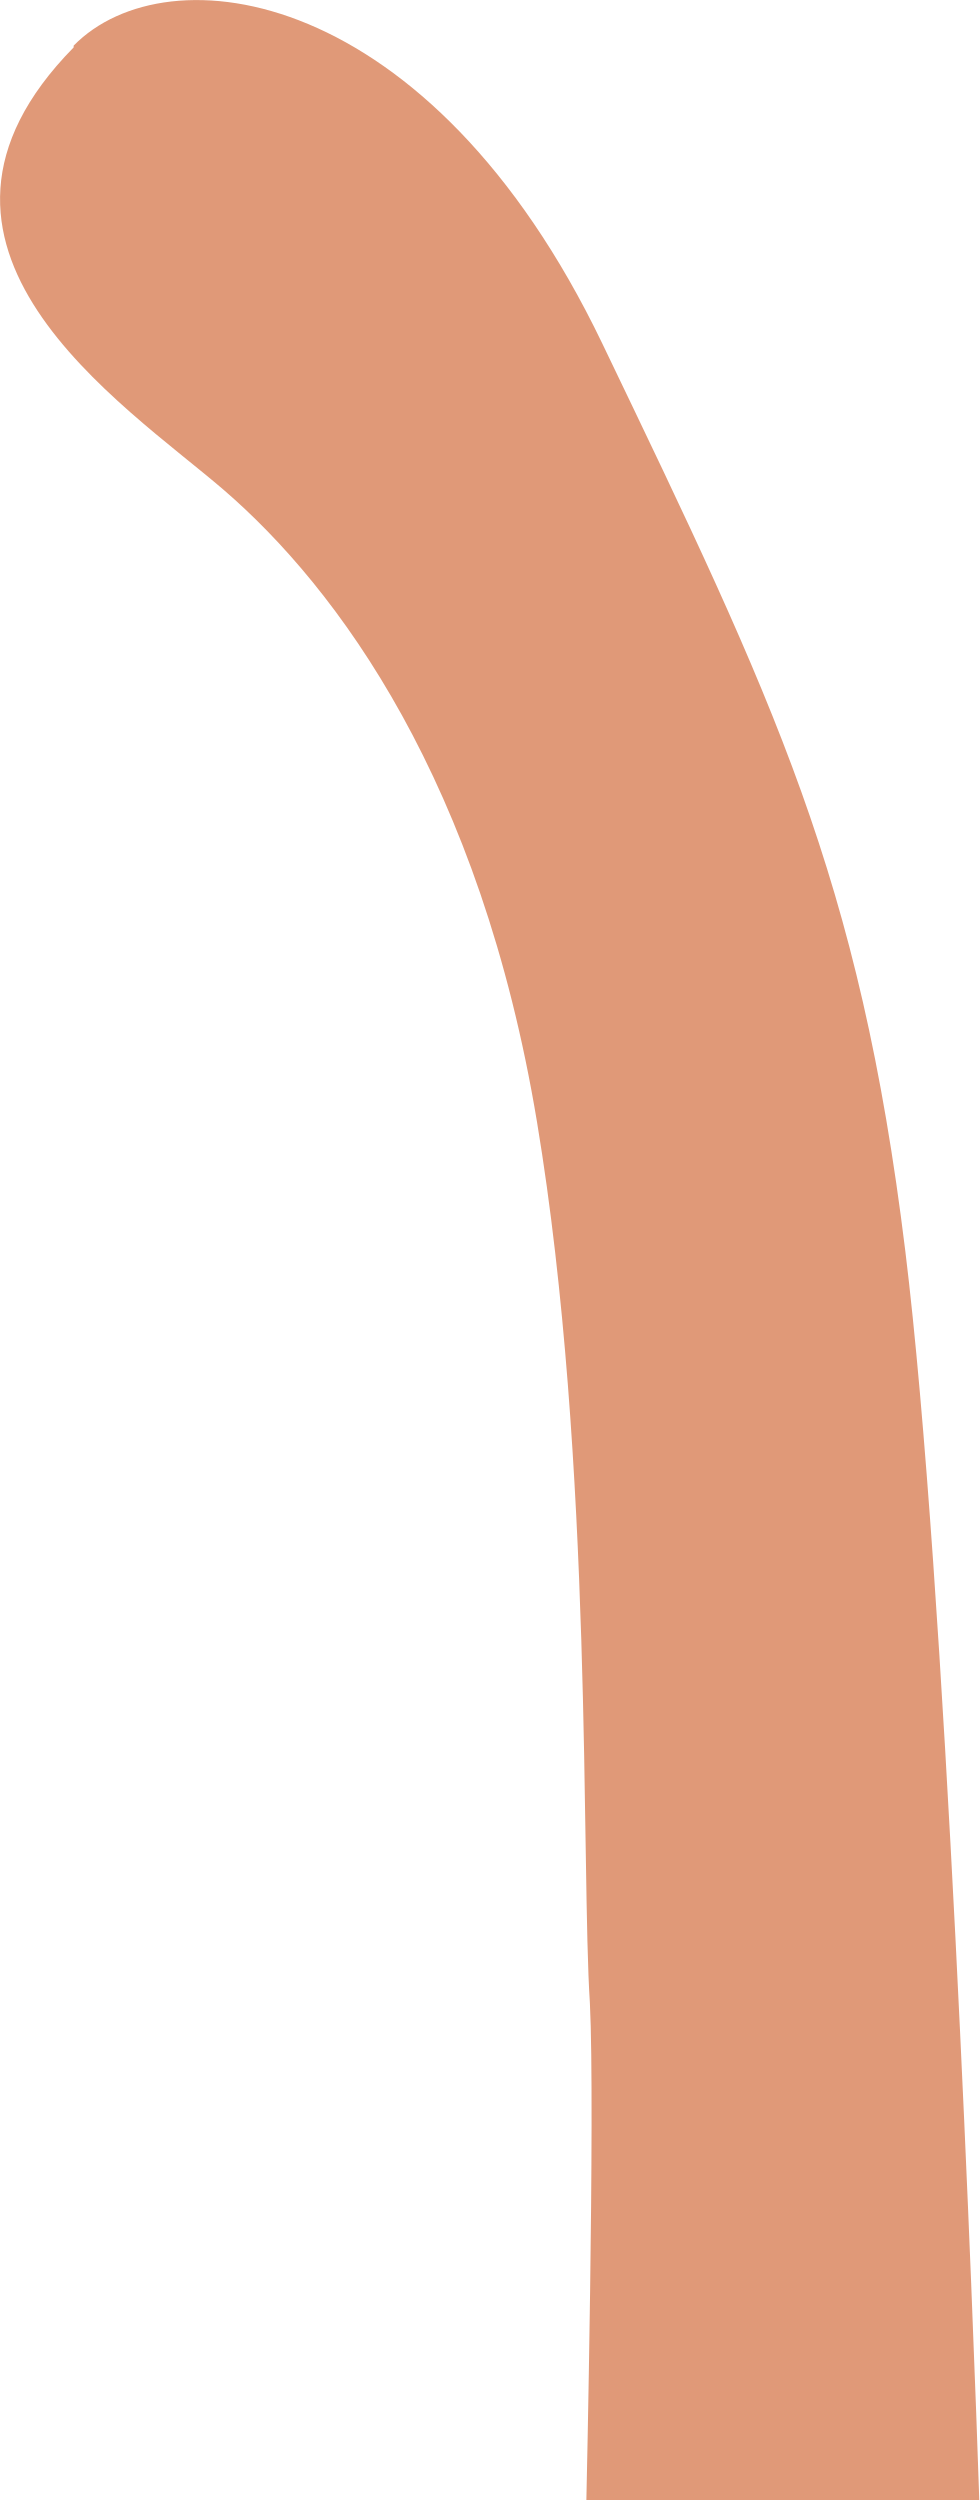
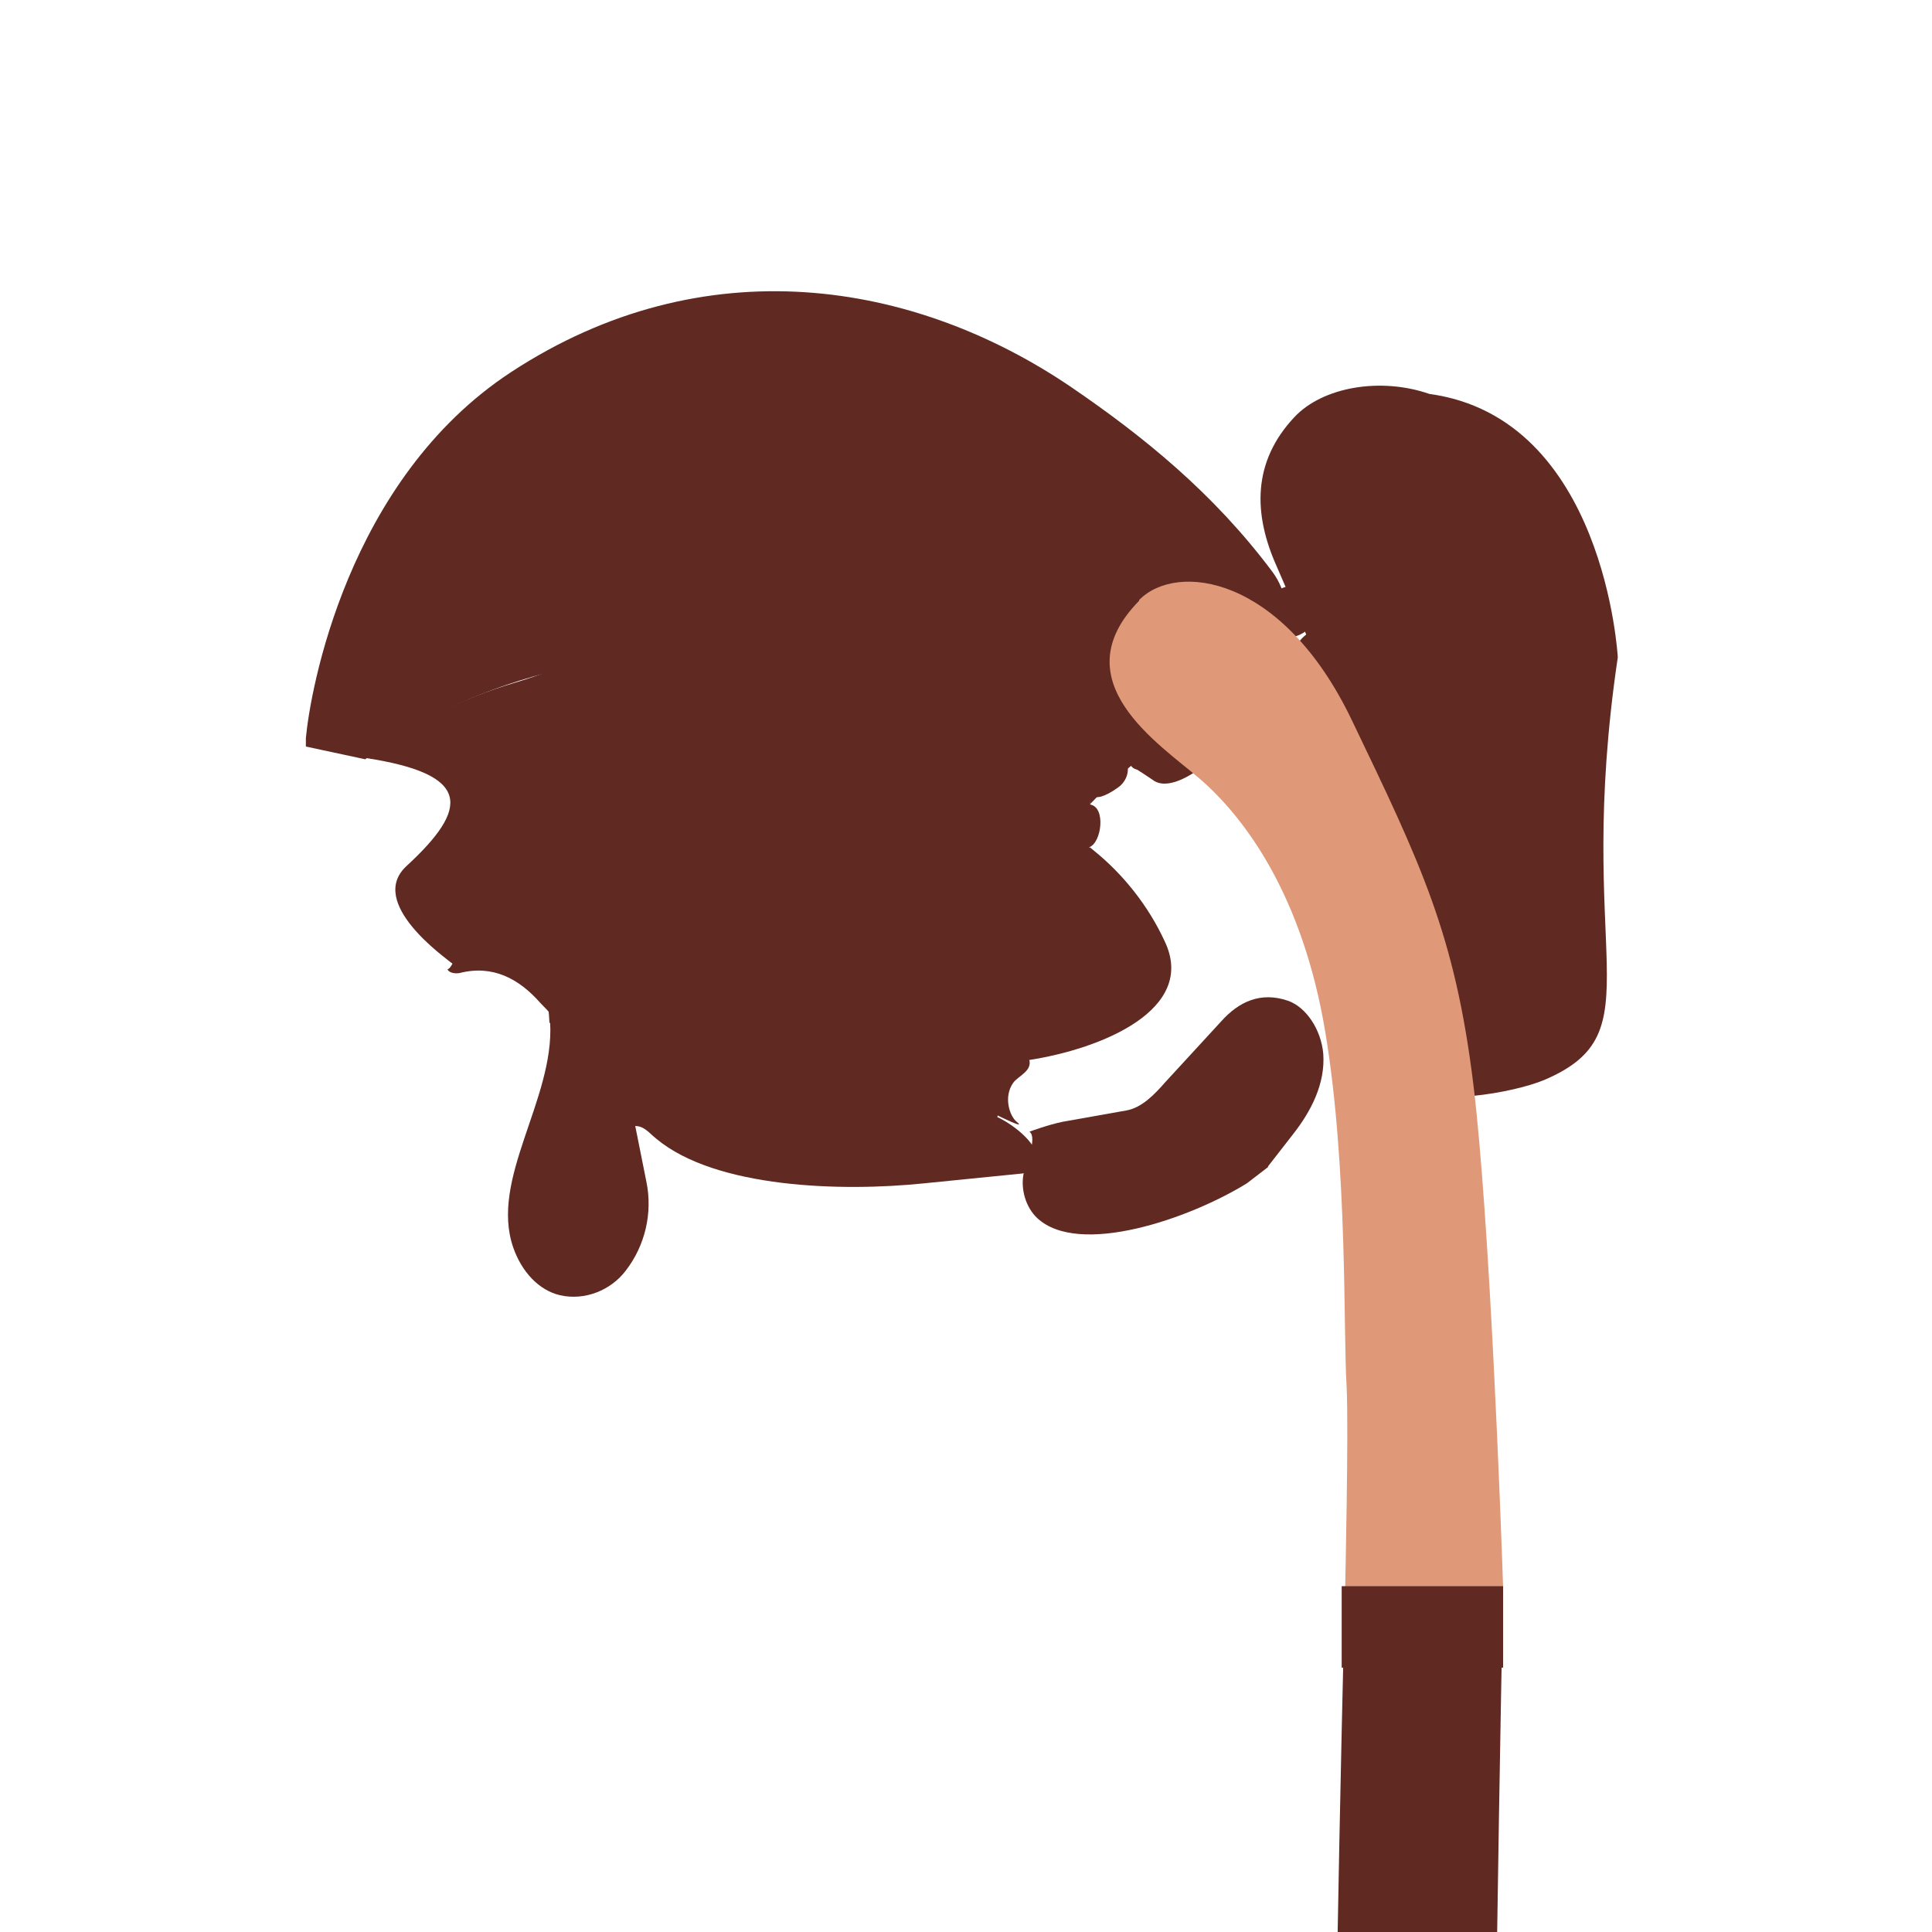
- <svg xmlns="http://www.w3.org/2000/svg" id="Layer_2" data-name="Layer 2" viewBox="0 0 55.58 141.89">
+ <svg xmlns="http://www.w3.org/2000/svg" id="Layer_2" data-name="Layer 2" viewBox="0 0 512 512">
  <defs>
    <style>
-       .cls-1 {
+       .cls-1, .cls-2 {
+         fill: #602922;
+       }
+ 
+       .cls-2 {
+         isolation: isolate;
+       }
+ 
+       .cls-3 {
        fill: #e09978;
      }
    </style>
  </defs>
-   <g id="Layer_1-2" data-name="Layer 1">
-     <path id="Pharynx" class="cls-1" d="M4.18,2.59C9.48-2.81,24.38-.91,34.18,19.49c9.8,20.4,14.6,30.3,17.2,51.5,2.3,18.7,3.9,61.8,4.2,70.9h-22.3s.5-22.2.2-28.2c-.5-7.6.2-30.7-3-50s-11.3-30.3-17.8-35.9C6.98,22.89-6.92,13.99,4.18,2.69h0v-.1Z" />
+   <g id="Parotid_Gland" data-name="Parotid Gland">
+     <g id="_01Parotid_Gland" data-name="01Parotid Gland">
+       <path id="LowerSaliva-2" class="cls-1" d="M428.73,174.2c-11.82,79.74,10.51,99.25-19.51,112.01-8.07,3.38-30.02,7.32-37.53,1.69-3-2.25-15.2-15.57-20.08-12.38,0,0,.75-11.63,2.44-19.7l8.82-35.84c2.06-8.82-1.88-18.57-5.63-26.27l-18.95-43.72c-6.19-13.88-6.38-27.58,4.69-39.4,7.51-8.07,22.89-10.69,35.84-6.19,46.53,6.38,49.91,69.8,49.91,69.8h0Z" />
+     </g>
+     <g id="SalivaGlands">
+       <ellipse class="cls-1" cx="353.84" cy="119.22" rx="5.44" ry="8.63" transform="translate(-16.94 163.3) rotate(-25.4)" />
+       <ellipse class="cls-1" cx="366.87" cy="119.73" rx="7.88" ry="6.57" transform="translate(193.03 464.26) rotate(-81.3)" />
+       <circle class="cls-1" cx="349.55" cy="136.11" r="7.51" />
+       <path class="cls-1" d="M356.68,139.11c1.13-4.88.94-11.45,5.07-11.82s9.38,6.38,9.76,10.51c.38,4.13-2.63,7.69-6.75,8.07s-9.01-2.81-8.07-6.75h0Z" />
+       <path class="cls-1" d="M353.49,145.68c4.69.56,9.01,0,9.76,2.81.75,2.81-2.25,6.19-6.94,7.51s-9.01,0-9.76-2.81c-.75-2.81-.75-8.63,6.94-7.51Z" />
+       <circle class="cls-1" cx="371.32" cy="129.92" r="4.5" />
+       <ellipse class="cls-1" cx="378.81" cy="142.62" rx="5.44" ry="8.63" transform="translate(-10.61 32.2) rotate(-4.8)" />
+       <ellipse class="cls-1" cx="347.65" cy="174.9" rx="8.63" ry="5.44" transform="translate(41.79 415.53) rotate(-64.9)" />
+       <ellipse class="cls-1" cx="341.95" cy="162.1" rx="7.88" ry="6.57" transform="translate(-34.77 197.96) rotate(-30.8)" />
+       <circle class="cls-1" cx="387.08" cy="121.85" r="7.51" />
+       <path class="cls-1" d="M375.63,127.85c-2.06-2.44-2.25-4.69-1.88-6,2.06-5.44,4.88-2.81,5.63,2.81.38,3.19,3,5.25,1.88,6s-3.56-.38-5.63-2.81Z" />
+       <ellipse class="cls-1" cx="414.26" cy="194.17" rx="6.57" ry="7.88" transform="translate(-38.12 262.48) rotate(-33.7)" />
+       <circle class="cls-1" cx="377.51" cy="166.88" r="7.51" />
+       <path class="cls-1" d="M384.45,180.2c.19,5.07,2.06,11.45-1.88,12.76s-10.69-3.75-12.2-7.69c-1.5-3.75.56-8.07,4.32-9.57s9.38.38,9.57,4.5h.19Z" />
+       <path class="cls-1" d="M399.46,190.52c-4.69.56-10.88,0-12.38-2.63-1.5-2.63.56-6.57,4.69-9.19s15.76-1.5,17.45.94c1.69,2.44-2.06,9.76-9.76,10.69h0v.19Z" />
+       <path class="cls-1" d="M358.74,212.29c-2.06-1.5-2.44-4.32-1.13-6.19s13.32-5.44,15.39-4.13-6.57,7.32-8.07,9.19-4.32,2.44-6.19,1.13h0Z" />
+       <ellipse class="cls-1" cx="358.33" cy="165.72" rx="5.44" ry="8.63" transform="translate(-34.95 131.18) rotate(-19.8)" />
+       <ellipse class="cls-1" cx="391.07" cy="171.75" rx="8.63" ry="5.44" transform="translate(29.6 399.29) rotate(-55.9)" />
+       <ellipse class="cls-1" cx="369.07" cy="155.03" rx="7.88" ry="6.57" transform="translate(.62 311.54) rotate(-45.8)" />
+       <circle class="cls-1" cx="368.88" cy="218.29" r="7.51" />
+       <path class="cls-1" d="M406.4,201.78c-.75-2.63,9.01-.56,11.63,3.19s3.75,9.01,1.13,9.94c-4.69,1.69-9.94-3.94-12.76-13.13h0Z" />
+       <ellipse class="cls-1" cx="398.5" cy="273.35" rx="7.32" ry="5.82" transform="translate(14.36 566.54) rotate(-71.8)" />
+       <path class="cls-1" d="M404.15,262.76c-1.69-3.38-.38-7.51,2.81-9.38,3.19-1.88,7.32-.56,9.01,2.81s.38,7.51-2.81,9.38c-3.19,1.88-7.32.56-9.01-2.81Z" />
+       <path class="cls-1" d="M403.77,252.62c-1.88,4.32-3,10.32-6.57,9.94s-6.94-7.51-6.57-11.26,3.75-6.57,7.32-6.19,7.32,4.13,5.82,7.51h0Z" />
+       <path class="cls-1" d="M409.59,245.5c-4.13-1.5-7.88-1.5-8.07-4.32-.19-2.81,3.19-5.25,7.32-5.82,4.13-.56,7.88,1.5,8.07,4.32.19,2.81-.94,7.88-7.32,5.82Z" />
+       <path class="cls-1" d="M380.13,265.57c-.94-2.06-.38-4.5,1.69-5.63,1.88-1.13,4.32-.38,5.44,1.69,1.13,2.06.38,4.5-1.69,5.63-2.06,1.13-4.32.38-5.44-1.69Z" />
+       <ellipse class="cls-1" cx="381.59" cy="242.04" rx="8.07" ry="4.69" transform="translate(-32.77 422.32) rotate(-55.9)" />
+       <ellipse class="cls-1" cx="365.44" cy="177.56" rx="8.07" ry="4.88" transform="translate(13.53 380.62) rotate(-55.9)" />
+       <ellipse class="cls-1" cx="385.16" cy="253.32" rx="5.82" ry="4.88" transform="translate(-73.02 202.47) rotate(-27)" />
+       <path class="cls-1" d="M404.15,208.53c3.56-1.13,6,4.32,9.19,6.57,7.51,5.07-3,6.38-6.57,7.51s-7.13-.94-8.26-4.5c-1.13-3.56,2.06-8.44,5.63-9.57Z" />
+       <path class="cls-1" d="M415.6,272.51c-.94,2.81-3.56,3.75-5.63,3.75-8.82,0-8.26-3.56-1.88-6.19,3.56-1.5,3.56-4.5,5.63-3.75s3,3.38,1.88,6.19Z" />
+       <path class="cls-1" d="M397.4,220.92c2.44,2.81,2.25,7.13-.38,9.76s-6.94,2.63-9.38-.19-2.25-7.13.38-9.76c2.63-2.63,6.94-2.63,9.38.19Z" />
+       <path class="cls-1" d="M386.7,264.26c.38-2.81,0-6.19,2.25-6.57,2.25-.38,5.07,3,5.25,5.25.38,2.25-1.13,4.32-3.19,4.69-2.06.38-4.69-1.13-4.32-3.38h0Z" />
+       <path class="cls-1" d="M377.32,204.03c4.32.19,8.07-.75,9.01,1.88s-1.69,6-5.82,7.51c-4.13,1.5-8.07.75-9.01-1.88-.94-2.63-1.13-7.88,5.82-7.51Z" />
+       <ellipse class="cls-1" cx="412.76" cy="228.78" rx="7.32" ry="4.88" transform="translate(8.25 471.85) rotate(-60)" />
+       <ellipse class="cls-1" cx="382.2" cy="221.48" rx="8.07" ry="4.88" transform="translate(41.38 502.51) rotate(-69.6)" />
+       <ellipse class="cls-1" cx="397.03" cy="239.69" rx="7.32" ry="6" transform="translate(-58.55 326.44) rotate(-41.9)" />
+       <path class="cls-1" d="M405.46,136.86c4.88,1.69,11.26,2.06,11.26,6.19s-7.32,8.63-11.45,8.63-7.32-3.38-7.32-7.51,3.56-8.63,7.51-7.32h0Z" />
+       <path class="cls-1" d="M405.84,130.86c-3,3.75-4.69,7.69-7.69,6.75-2.81-.75-4.13-5.25-2.81-9.94,1.31-4.69,4.69-6,7.69-6.75,3.56-.94,7.69,3.94,2.81,9.94Z" />
+       <path class="cls-1" d="M388.76,163.88c-2.44.38-4.69-1.5-5.07-3.94s1.5-4.69,3.94-5.07,12.57-3.19,11.82,5.07c-.38,3.38-8.26,3.56-10.69,3.94h0Z" />
+       <ellipse class="cls-1" cx="417.27" cy="178.51" rx="5.44" ry="8.63" transform="translate(66.76 466.81) rotate(-62.6)" />
+       <path class="cls-1" d="M386.7,147.55c3.75-2.25,6.94-1.88,8.63-.75,7.32,4.88,3.19,8.07-4.69,7.32-4.5-.38-7.51,2.44-8.63.75s.94-5.07,4.69-7.32Z" />
+       <ellipse class="cls-1" cx="389.84" cy="137.2" rx="6.57" ry="7.88" transform="translate(-21.33 95.51) rotate(-13.6)" />
+       <circle class="cls-1" cx="324.6" cy="175.7" r="4.5" />
+       <path class="cls-1" d="M288.01,189.77c2.06-2.06,5.82-2.81,7.69-.75,1.88,2.06,1.69,5.44-.38,7.51-2.06,2.06-4.5,1.13-7.13,0-5.25-2.44-2.44-4.69-.38-6.75h.19Z" />
+       <path class="cls-1" d="M363.81,184.89c2.25-1.5,6,0,8.44,3.75,2.44,3.75,2.81,7.88.56,9.57-2.25,1.5-11.26-11.82-9.01-13.32h0Z" />
+       <ellipse class="cls-1" cx="418.11" cy="165.37" rx="5.25" ry="4.69" transform="translate(236.82 576.82) rotate(-87.8)" />
+       <path class="cls-1" d="M358.18,181.89c2.44,2.81,2.25,7.13-.38,9.76-2.63,2.63-6.94,2.63-9.38-.19s-2.25-7.13.38-9.76c2.63-2.63,6.94-2.63,9.38.19Z" />
+       <path class="cls-1" d="M403.59,166.32c4.32,0,7.88-1.5,9.01.94s-1.13,6.19-5.07,8.07-7.88,1.5-9.01-.94-1.88-7.69,5.07-8.07Z" />
+       <path class="cls-1" d="M403.21,153.93c3.75-1.5,7.69-3.75,10.13-2.63s2.63,5.07.75,8.63c-1.88,3.56-5.44,5.44-7.88,4.13s-9.01-7.69-3-10.32h0v.19Z" />
+       <ellipse class="cls-1" cx="336.19" cy="179.05" rx="8.07" ry="4.88" transform="translate(51.18 431.74) rotate(-69.6)" />
+       <ellipse class="cls-1" cx="315.06" cy="183.68" rx="5.82" ry="7.32" transform="translate(37.16 419.84) rotate(-70.6)" />
+       <path class="cls-1" d="M389.33,205.53c3.38-1.69,7.51-.19,9.38,3,1.88,3.19.38,7.32-3,8.82-3.38,1.5-7.51.19-9.38-3s-.38-7.32,3-8.82Z" />
+       <path class="cls-1" d="M308.46,201.22c-3.19,1.31-6.57,3.94-8.44,2.06-1.69-1.88,0-7.32,2.06-9.19,2.06-1.88,5.25-1.69,6.94.38s1.88,5.63-.75,6.75h.19Z" />
+       <path class="cls-1" d="M321.6,188.08c1.5-3.94,1.69-7.88,4.5-8.07,2.81,0,5.25,3.19,5.63,7.51.38,4.32-1.69,7.88-4.5,8.07-2.81,0-7.88-1.13-5.63-7.51h0Z" />
+       <path class="cls-1" d="M291.01,177.57c2.06-.94,4.5,0,5.63,1.88,1.13,2.06.38,4.32-1.88,5.44-2.06.94-4.5,0-5.63-1.88-1.13-2.06-.38-4.32,1.88-5.44Z" />
+       <ellipse class="cls-1" cx="342.57" cy="194.29" rx="4.69" ry="8.07" transform="translate(-14.25 360.98) rotate(-54.6)" />
+       <ellipse class="cls-1" cx="300.94" cy="187.27" rx="4.88" ry="5.82" transform="translate(-51.51 149.65) rotate(-25.8)" />
+       <path class="cls-1" d="M298.7,202.34c.75,2.81-.75,5.25-2.44,6.38-7.13,5.07-8.82,1.88-5.25-3.94,1.88-3.19.38-5.63,2.44-6.38s4.5,1.13,5.25,3.94Z" />
+       <path class="cls-1" d="M402.46,206.09c-14.07-3.56-23.83-1.69-26.27-4.32-2.63-2.81,9.94-11.82,17.26-10.32,3.56.75,8.26,0,10.88,2.81s1.88,12.76-1.69,11.82h-.19Z" />
+       <path class="cls-1" d="M300.77,178.7c1.31-2.44,2.06-5.82,4.13-5.63s3.75,4.5,3.38,6.57-2.44,3.75-4.5,3.38-4.13-2.44-3.19-4.5h.19v.19Z" />
+       <path class="cls-1" d="M362.87,201.97c-3.75,1.69-6.94,2.63-9.38,1.88-10.69-2.81.94-9.01,5.25-10.69,3.75-1.5,7.69-.94,8.82,1.31,1.13,2.25-.94,5.63-4.69,7.32h0v.19Z" />
+       <ellipse class="cls-1" cx="314.08" cy="193.53" rx="4.13" ry="5.07" transform="translate(-50.23 251.62) rotate(-40.7)" />
+     </g>
  </g>
+   <path id="Esophagus" class="cls-2" d="M398.33,420.55s-3.75,192.32-1.88,194,2.25,317.09,19.7,388.38c17.45,71.3,22.52,162.11,68.48,141.09,28.89-13.13-18.01,72.05-35.46,62.67-17.45-9.38-70.17-72.42-89.31-239.03-14.63-128.15-3.38-547.3-3.38-547.3h41.84v.19Z" />
+   <path id="UpperTube" class="cls-2" d="M81.06,197.84v-2.25c1.13-12.38,10.88-68.48,54.41-97,51.03-33.4,106.76-24.39,148.6,4.13,18.95,12.95,37.53,27.96,53.1,48.78,15.57,20.83-20.26,61.73-31.15,55.54-33.96-23.45-85.56-35.09-124.21-33.96-54.97,1.69-84.99,28.14-84.99,28.14l-15.76-3.38h0Z" />
+   <path class="cls-1" d="M95.69,166.32c4.5-10.51,12.57-27.58,22.89-26.64s4.13,16.51-2.63,23.45c-8.63,8.82-10.51,23.64-17.45,29.08-6.94,5.44-9.76-2.25-8.63-7.51s3-12.01,5.82-18.57h0v.19Z" />
+   <path class="cls-1" d="M132.47,125.79c-3.38-7.88,17.82-32.46,58.73-34.9,40.9-2.44,67.92,9.57,85.18,21.2,17.26,11.63,31.52,28.52,25.52,34.71-6,6.19-17.45,2.25-28.89-6.94-11.63-9.38-30.96-21.01-59.66-27.21-17.26-3.75-39.78,2.25-49.35,7.51-10.13,5.63-25.89,18.95-31.33,5.82h-.19v-.19Z" />
+   <path class="cls-1" d="M134.53,162.38c-5.07-9.38,16.7-27.96,38.09-30.96,30.96-4.5,44.84-1.5,67.55,5.25s41.84,18.76,40.71,29.46c-1.13,10.69-11.45,5.63-23.08-2.44-9.76-6.57-30.77-15.01-53.47-13.13-23.08,1.88-32.27,6.75-45.41,14.45-12.38,7.13-19.14,6.75-24.2-2.44h-.19v-.19Z" />
+   <path id="Pharynx" class="cls-3" d="M301.89,159c9.94-10.13,37.9-6.57,56.29,31.71,18.39,38.28,27.39,56.85,32.27,96.63,4.32,35.09,7.32,115.95,7.88,133.03h-41.84s.94-41.65.38-52.91c-.94-14.26.38-57.6-5.63-93.81-6-36.21-21.2-56.85-33.4-67.36-10.69-9.19-36.77-25.89-15.95-47.09h0v-.19Z" />
+   <path class="cls-1" d="M288.95,213.22c4.13.75,3,9.94-.19,11.26,0,0-25.14,21.95-29.27,70.17,6.38,0,22.7,12.57,11.63,16.32l-26.27,2.63c-21.76,2.25-55.16,1.31-70.92-11.82-1.88-1.5-3.19-3.38-5.63-3.38l-2.81-.38c-4.69-8.26-12.57-22.52-22.33-32.27-5.63-6.38-12.57-10.13-21.39-7.88-1.13.19-2.63,0-3.19-.94.75-.38.94-.94,1.31-1.5-.56-.94-.75-1.69-.38-2.63,7.13-2.25,12.38-10.32,15.76-15.76.94-5.63,18.01-17.45,18.95-18.2,9.94-6.94,28.14-16.7,39.03-21.2,31.33-13.13,69.05-11.82,95.69,10.88v4.69h0Z" />
+   <path class="cls-1" d="M292.51,181.7c3.38,7.13,8.07,11.63,13.51,16.51-8.82,6-17.07,14.82-17.07,14.82-.19-2.44-2.44-3.19-4.32-4.69-36.59-28.71-77.86-18.95-115.58,3.94l-16.51,8.63c-9.38,3.56-13.51,15.39-13.88,17.07-1.5,7.13-6.57,12.2-13.51,14.45l-5.44,2.81c-1.5-1.31-22.52-15.95-12.01-25.7,16.7-15.39,17.45-24.39-11.07-28.71,11.26-8.63,25.7-15.76,39.78-19.89,33.4-9.94,59.66-33.4,90.62-17.26,23.08,12.01,65.11,17.82,65.11,17.82h.38v.19Z" />
+   <path class="cls-1" d="M168.31,298.22l3,15.01c1.69,8.26-.38,16.89-5.44,23.45-3.94,5.25-10.88,8.07-17.45,6.57-5.63-1.31-10.13-6.19-12.38-12.57-6.38-18.2,10.88-39.21,9.76-59.66l11.82-1.88,10.69,29.08h0Z" />
+   <path class="cls-1" d="M157.61,269.14v10.32c0,1.88-1.13,2.63-2.81,3.19-2.81.94-4.32-8.63-9.19-11.63-.19-5.44-1.69-11.07-.94-16.89,1.13-2.25.19-5.82,3.38-9.01,4.13,7.69,7.88,15.76,9.57,24.02h0Z" />
+   <path class="cls-1" d="M140.54,220.54c-4.13,0-9.38-.19-13.13-2.63-5.63-3.56-5.82-10.51-2.25-16.14,6.57-10.51,17.26-17.07,29.27-20.83,33.21-10.32,74.86-10.51,108.07.56,2.44.75,7.13,3.38,6.19,6.38-3,8.82-37.15-12.57-83.31,10.51l-44.84,21.95h0v.19Z" />
+   <path class="cls-1" d="M150.86,233.11c0,4.13-2.25,8.63-5.07,12.76-2.44-3.56-4.13-6.94-5.07-10.88-1.13-4.69-1.69-9.94-.75-14.82.94-5.82,2.44-11.45,4.88-17.07,4.13.94,6.19,4.69,6,8.82v21.39h-.19.19v-.19Z" />
+   <path id="Oral_Cavity" data-name="Oral Cavity" class="cls-1" d="M288.76,224.48l1.13.94c7.69,6.19,14.45,14.63,18.76,24.02,8.63,18.01-16.51,28.52-36.21,31.52-27.21,3.94-47.84,2.44-47.84,2.44-31.15-1.13-46.72-24.95-66.04-29.83-4.32-1.13-6.57-4.88-7.13-8.63-.56-3.75,1.13-7.51,5.07-10.13,21.95-14.82,47.66-23.64,74.49-25.33,21.2-1.31,40.9,4.13,57.79,15.2h0v-.19Z" />
+   <g id="Sublingual_Gland" data-name="Sublingual Gland">
+     <path id="LowerSaliva" class="cls-1" d="M264.37,295.97l-15.39,6c-3.75,1.69-6.75,3.94-10.32,4.32l-8.07.94c-3.56.38-7.88,0-11.82-.38-1.88-4.13-2.81-11.26.38-14.63,3-3,6.19-4.69,5.63-9.38-.75-2.44,1.31-4.5,6.38-6,7.13-3.38,18.95-8.44,26.27-5.44,2.44-3.38,14.45,3.38,15.76,5.25.94,1.5,1.13,2.25-.56,3.75,1.31,3.38-2.81,4.69-4.13,6.57-2.63,3.75-.94,8.82.94,10.32,2.81,2.25-5.07-1.69-5.07-1.69h0v.38Z" />
+     <circle class="cls-1" cx="244.11" cy="278.7" r="5.25" />
+     <path class="cls-1" d="M248.8,288.09c0,3.56,1.5,7.88-1.31,9.01-2.81,1.13-7.51-2.63-8.44-5.44-.94-2.63.38-5.63,3.19-6.75s6.57.19,6.75,3h-.19v.19Z" />
+     <path class="cls-1" d="M259.49,295.4c-3.38.38-7.51,0-8.63-1.88s.38-4.69,3.38-6.38c2.81-1.69,11.07-1.13,12.2.75,1.13,1.88-1.5,6.75-6.75,7.51h-.19Z" />
+     <ellipse class="cls-1" cx="253.27" cy="281.86" rx="6.19" ry="3.75" transform="translate(-122.12 333.56) rotate(-55.9)" />
+     <ellipse class="cls-1" cx="235.44" cy="285.99" rx="5.63" ry="3.38" transform="translate(-133.38 320.61) rotate(-55.9)" />
+     <path class="cls-1" d="M234.35,291.46c1.5-1.13,4.13,0,5.82,2.63,1.69,2.63,1.88,5.63.38,6.75s-7.88-8.26-6.38-9.38h.19Z" />
+     <path class="cls-1" d="M230.6,289.4c1.69,1.88,1.69,5.07-.19,6.94s-4.88,1.88-6.57,0c-1.69-1.88-1.69-5.07.19-6.94s4.88-1.88,6.57,0Z" />
+     <path class="cls-1" d="M262.31,278.52c3,0,5.63-1.13,6.38.75s-.75,4.32-3.56,5.63c-2.81,1.31-5.63,1.13-6.38-.75s-1.31-5.44,3.56-5.63Z" />
+     <path class="cls-1" d="M233.79,303.47c-2.63,1.13-4.88,1.88-6.57,1.31-7.51-1.88.75-6.38,3.75-7.51,2.63-.94,5.25-.75,6.19.94.94,1.69-.56,3.94-3.19,5.07h0l-.19.19Z" />
+   </g>
+   <g id="Submandibular_Gland" data-name="Submandibular Gland">
+     <path id="LowerSaliva-21" class="cls-1" d="M336.04,309.29l-5.63,4.32c-15.2,9.38-44.47,19.51-55.54,9.19-3-2.81-4.5-7.69-3.56-12.01.38-1.69,3.75-9.38,1.5-10.88,0,0,5.07-1.88,8.82-2.63l16.89-3c4.13-.75,7.51-4.32,10.13-7.32l15.01-16.32c4.69-5.25,10.51-7.88,17.64-5.44,4.88,1.69,8.82,7.69,9.38,14.07.56,7.88-3.19,15.2-8.07,21.39l-6.57,8.44h0v.19Z" />
+     <path class="cls-1" d="M298.7,314.17c-2.44,0-4.5-1.88-4.69-4.32s7.32-12.38,9.76-12.57-.94,9.76-.75,12.2c.19,2.44-1.88,4.5-4.32,4.69h0Z" />
+     <circle class="cls-1" cx="309.4" cy="314.35" r="7.51" />
+     <path class="cls-1" d="M327.97,271.76c-2.25-1.5,6.94-6,11.07-4.5,4.13,1.5,8.44,4.88,6.94,7.13-2.81,4.13-10.32,2.81-18.01-2.63h0Z" />
+     <path class="cls-1" d="M334.92,280.21c2.06-3,7.51-.19,11.26-.38,9.01-.38,1.5,6.94-.56,10.13s-6.19,3.75-9.38,1.31c-3.19-2.44-3.38-8.07-1.31-11.07h0Z" />
+     <path class="cls-1" d="M334.54,292.78c3.56.75,6.19,4.32,5.63,8.07-.56,3.75-3.94,6.19-7.51,5.44s-6.19-4.32-5.63-8.07c.56-3.75,3.94-6.19,7.51-5.44h0Z" />
+     <path class="cls-1" d="M308.65,289.77c3.56-2.44,6-5.44,8.26-3.94s2.25,5.82,0,9.38c-2.25,3.75-6,5.44-8.26,3.94s-5.63-5.63,0-9.38Z" />
+     <ellipse class="cls-1" cx="321.12" cy="306.83" rx="4.88" ry="8.07" transform="translate(-75.33 106.6) rotate(-16.9)" />
+     <path class="cls-1" d="M319.34,279.83c1.69-3.38,5.82-4.88,9.19-3.38,3.38,1.5,4.69,5.44,3,8.82-1.69,3.38-5.82,4.88-9.19,3.38-3.38-1.5-4.69-5.44-3-8.82Z" />
+     <path class="cls-1" d="M277.32,307.22c12.38,7.51,21.2,8.26,23.45,11.63,2.06,3.38-9.94,8.63-16.32,5.07-3.19-1.69-7.51-2.44-9.57-5.82-2.06-3.38-.56-12.76,2.63-10.88h-.19Z" />
+     <path class="cls-1" d="M276.38,302.72c-2.25-1.5,6.94-6,11.07-4.5s8.44,4.88,6.94,7.13c-2.81,4.13-10.32,2.81-18.01-2.63h0Z" />
+   </g>
+   <rect id="Upper_Esophageal_Sphincter" data-name="Upper Esophageal Sphincter" class="cls-2" x="355.56" y="420.36" width="42.78" height="21.58" />
</svg>
